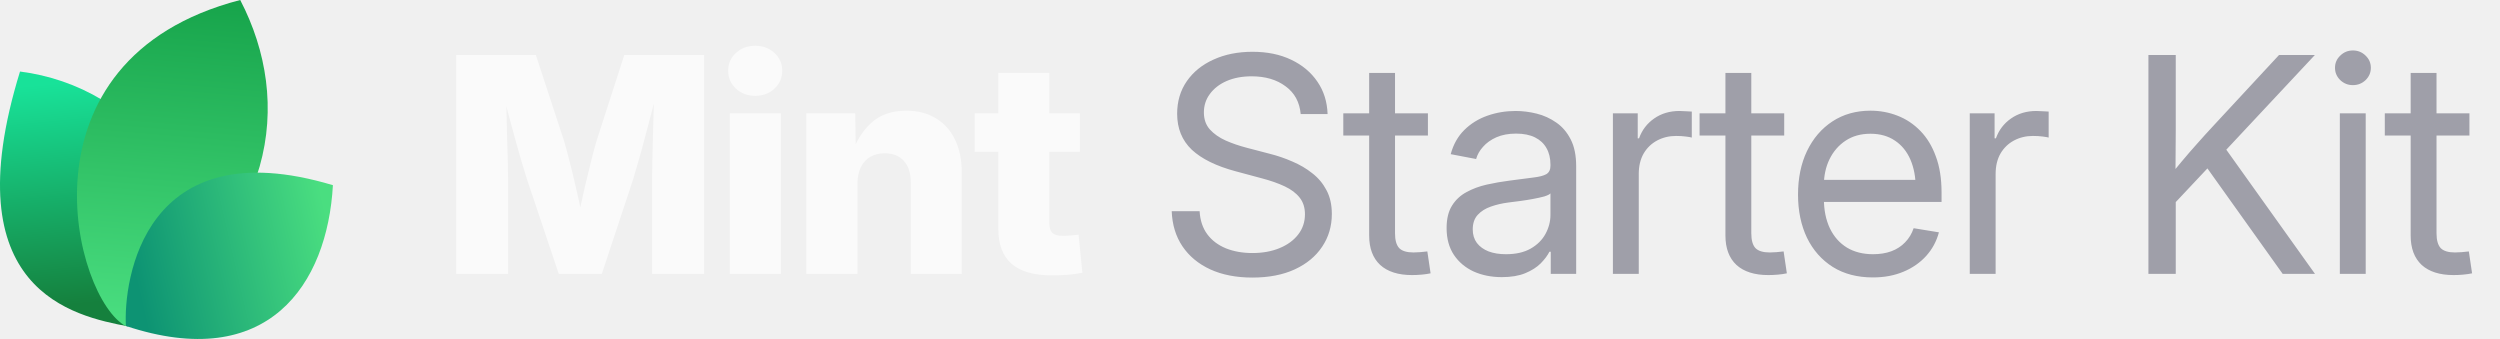
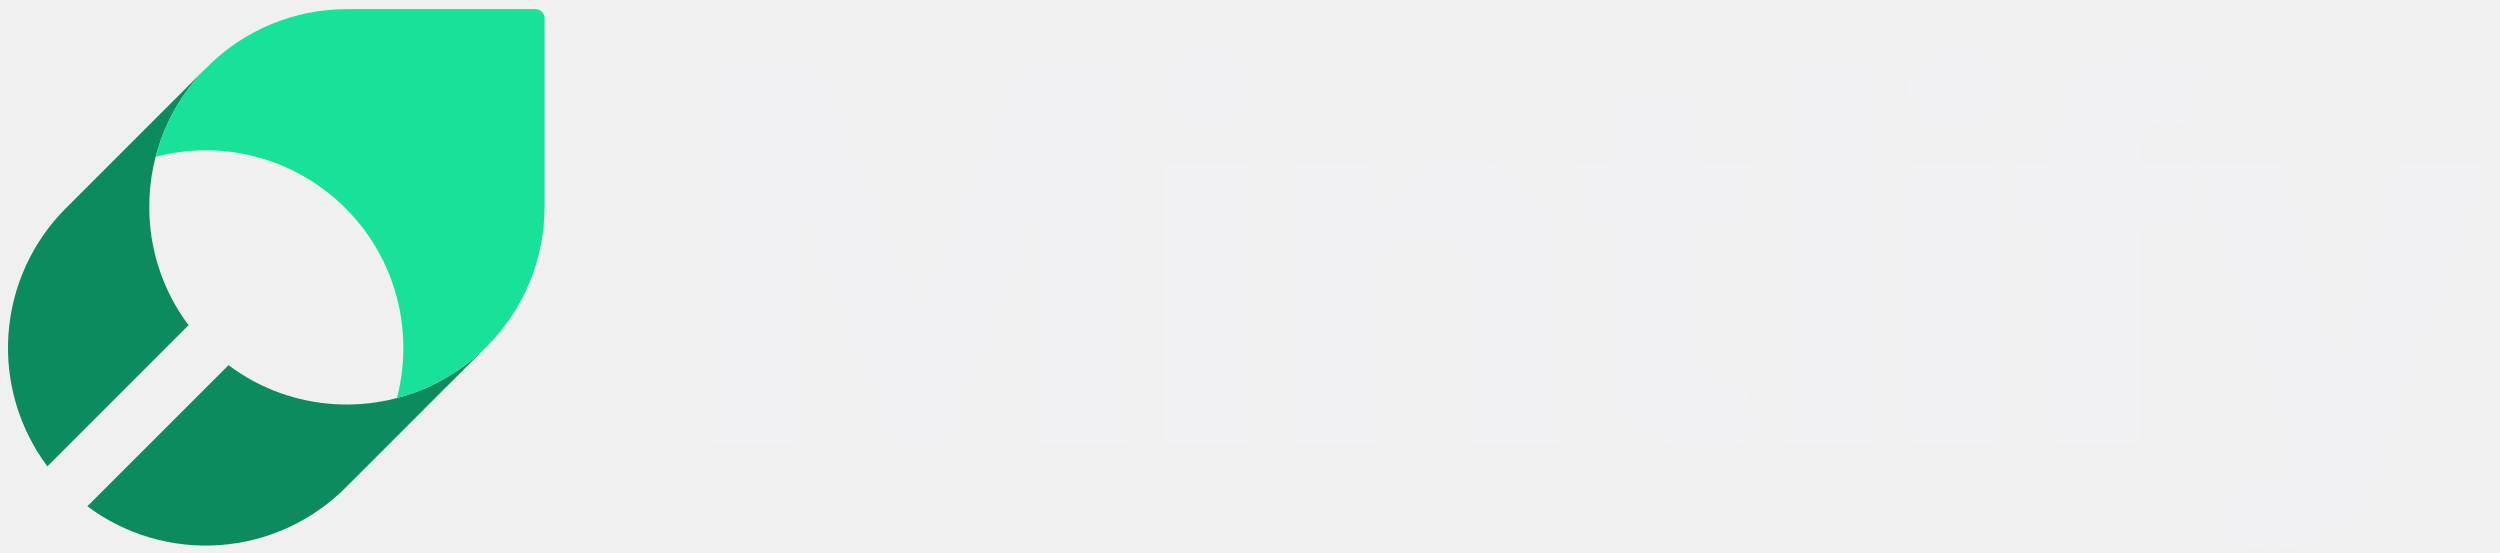
- <svg xmlns="http://www.w3.org/2000/svg" width="177" height="24" viewBox="0 0 177 24" fill="none">
-   <path d="M9.061 23.108C5.268 22.377 -3.391 20.627 1.417 5.064C9.634 6.099 16.973 14.064 9.061 23.108Z" fill="url(#paint0_linear_17557_2145)" />
-   <path d="M8.919 23.094C5.276 21.222 0.784 4.209 17.007 0C20.757 7.193 19.621 16.545 8.919 23.094Z" fill="url(#paint1_linear_17557_2145)" />
-   <path d="M8.914 23.079C8.735 19.882 10.159 9.085 23.57 13.111C23.181 20.123 18.984 26.418 8.914 23.079Z" fill="url(#paint2_linear_17557_2145)" />
-   <path d="M32.301 19.392V3.894H37.938L39.925 9.948C40.036 10.315 40.164 10.787 40.31 11.362C40.462 11.938 40.611 12.552 40.757 13.204C40.91 13.855 41.048 14.483 41.173 15.086C41.305 15.682 41.412 16.192 41.495 16.615H40.695C40.771 16.192 40.871 15.682 40.996 15.086C41.128 14.49 41.267 13.866 41.412 13.214C41.565 12.562 41.714 11.948 41.86 11.373C42.005 10.79 42.133 10.315 42.244 9.948L44.2 3.894H49.848V19.392H46.166V12.704C46.166 12.357 46.173 11.917 46.187 11.383C46.2 10.849 46.214 10.27 46.228 9.646C46.249 9.022 46.266 8.391 46.28 7.753C46.301 7.115 46.311 6.519 46.311 5.964H46.623C46.485 6.561 46.332 7.181 46.166 7.826C45.999 8.471 45.833 9.102 45.666 9.719C45.507 10.336 45.351 10.901 45.198 11.414C45.053 11.928 44.928 12.357 44.824 12.704L42.608 19.392H39.561L37.314 12.704C37.203 12.357 37.072 11.928 36.919 11.414C36.773 10.901 36.614 10.34 36.441 9.729C36.274 9.112 36.104 8.481 35.931 7.836C35.764 7.192 35.608 6.567 35.463 5.964H35.827C35.834 6.512 35.844 7.105 35.858 7.743C35.872 8.374 35.886 9.005 35.9 9.636C35.92 10.26 35.938 10.839 35.952 11.373C35.965 11.907 35.972 12.351 35.972 12.704V19.392H32.301ZM51.668 19.392V8.024H55.288V19.392H51.668ZM53.468 6.786C52.927 6.786 52.473 6.616 52.105 6.276C51.738 5.93 51.554 5.507 51.554 5.007C51.554 4.508 51.738 4.088 52.105 3.749C52.473 3.409 52.927 3.239 53.468 3.239C54.009 3.239 54.463 3.409 54.83 3.749C55.198 4.082 55.382 4.501 55.382 5.007C55.382 5.507 55.198 5.93 54.83 6.276C54.463 6.616 54.009 6.786 53.468 6.786ZM60.708 13.027V19.392H57.088V8.024H60.551L60.593 10.967H60.281C60.593 10.024 61.061 9.268 61.685 8.7C62.309 8.124 63.138 7.836 64.171 7.836C64.975 7.836 65.672 8.017 66.262 8.377C66.851 8.731 67.302 9.234 67.614 9.885C67.933 10.537 68.092 11.307 68.092 12.194V19.392H64.483V12.912C64.483 12.26 64.32 11.754 63.994 11.394C63.675 11.033 63.221 10.853 62.632 10.853C62.25 10.853 61.914 10.936 61.623 11.102C61.332 11.269 61.106 11.515 60.947 11.841C60.787 12.16 60.708 12.555 60.708 13.027ZM76.456 8.024V10.749H69.008V8.024H76.456ZM70.683 5.163H74.292V15.783C74.292 16.102 74.361 16.334 74.5 16.48C74.646 16.625 74.899 16.698 75.259 16.698C75.405 16.698 75.596 16.688 75.831 16.667C76.074 16.646 76.251 16.629 76.362 16.615L76.632 19.309C76.313 19.378 75.963 19.427 75.582 19.455C75.207 19.482 74.836 19.496 74.469 19.496C73.2 19.496 72.25 19.222 71.619 18.674C70.995 18.127 70.683 17.308 70.683 16.22V5.163Z" fill="#FAFAFA" />
-   <path d="M88.667 19.652C87.523 19.652 86.528 19.458 85.682 19.07C84.843 18.681 84.188 18.137 83.716 17.437C83.245 16.736 82.992 15.908 82.957 14.951H84.933C84.968 15.596 85.148 16.14 85.474 16.584C85.8 17.021 86.24 17.354 86.795 17.582C87.35 17.804 87.974 17.915 88.667 17.915C89.388 17.915 90.026 17.801 90.581 17.572C91.143 17.343 91.583 17.024 91.902 16.615C92.228 16.199 92.391 15.717 92.391 15.169C92.391 14.698 92.266 14.306 92.017 13.994C91.767 13.675 91.413 13.408 90.956 13.193C90.498 12.978 89.954 12.787 89.323 12.621L87.502 12.132C86.123 11.765 85.082 11.255 84.382 10.603C83.689 9.944 83.342 9.095 83.342 8.055C83.342 7.174 83.571 6.404 84.028 5.746C84.486 5.087 85.117 4.577 85.921 4.217C86.726 3.849 87.645 3.666 88.678 3.666C89.718 3.666 90.63 3.853 91.413 4.227C92.204 4.602 92.824 5.122 93.275 5.787C93.726 6.446 93.965 7.209 93.993 8.076H92.089C92.013 7.23 91.656 6.574 91.018 6.11C90.387 5.638 89.586 5.403 88.615 5.403C87.95 5.403 87.36 5.513 86.847 5.735C86.341 5.957 85.946 6.262 85.661 6.651C85.377 7.032 85.235 7.469 85.235 7.961C85.235 8.447 85.377 8.849 85.661 9.168C85.946 9.48 86.317 9.74 86.774 9.948C87.232 10.149 87.724 10.319 88.251 10.457L89.884 10.884C90.439 11.023 90.977 11.206 91.496 11.435C92.023 11.657 92.495 11.934 92.911 12.267C93.334 12.593 93.67 12.995 93.92 13.474C94.17 13.945 94.294 14.504 94.294 15.149C94.294 16.015 94.066 16.788 93.608 17.468C93.157 18.148 92.512 18.681 91.673 19.07C90.834 19.458 89.832 19.652 88.667 19.652ZM101.097 8.024V9.594H95.106V8.024H101.097ZM96.937 5.163H98.767V16.521C98.767 17 98.865 17.347 99.059 17.562C99.26 17.77 99.6 17.874 100.078 17.874C100.21 17.874 100.366 17.867 100.546 17.853C100.733 17.832 100.903 17.815 101.056 17.801L101.285 19.351C101.097 19.392 100.886 19.423 100.65 19.444C100.414 19.465 100.189 19.475 99.974 19.475C98.996 19.475 98.244 19.236 97.717 18.758C97.197 18.272 96.937 17.579 96.937 16.677V5.163ZM106.33 19.621C105.595 19.621 104.932 19.489 104.343 19.226C103.754 18.955 103.285 18.564 102.939 18.05C102.592 17.53 102.419 16.896 102.419 16.147C102.419 15.495 102.547 14.965 102.804 14.556C103.06 14.146 103.403 13.828 103.833 13.599C104.263 13.363 104.742 13.186 105.269 13.068C105.796 12.95 106.333 12.857 106.881 12.787C107.574 12.69 108.132 12.617 108.555 12.569C108.978 12.52 109.287 12.441 109.481 12.33C109.675 12.212 109.772 12.014 109.772 11.737V11.654C109.772 11.203 109.679 10.815 109.492 10.489C109.311 10.163 109.041 9.91 108.68 9.729C108.32 9.549 107.872 9.459 107.338 9.459C106.805 9.459 106.34 9.546 105.945 9.719C105.556 9.892 105.241 10.118 104.998 10.395C104.755 10.665 104.593 10.953 104.509 11.258L102.71 10.915C102.897 10.222 103.22 9.65 103.677 9.199C104.135 8.748 104.679 8.412 105.31 8.19C105.941 7.968 106.607 7.857 107.307 7.857C107.8 7.857 108.295 7.92 108.795 8.044C109.301 8.169 109.765 8.381 110.188 8.679C110.611 8.97 110.951 9.369 111.208 9.875C111.464 10.374 111.593 11.005 111.593 11.768V19.392H109.793V17.822H109.7C109.568 18.085 109.363 18.359 109.086 18.643C108.809 18.921 108.444 19.153 107.994 19.34C107.543 19.527 106.988 19.621 106.33 19.621ZM106.621 17.998C107.321 17.998 107.904 17.867 108.368 17.603C108.84 17.333 109.19 16.986 109.419 16.563C109.654 16.133 109.772 15.682 109.772 15.211V13.692C109.703 13.769 109.554 13.841 109.325 13.911C109.096 13.973 108.829 14.032 108.524 14.088C108.226 14.143 107.921 14.192 107.609 14.233C107.304 14.275 107.033 14.309 106.798 14.337C106.354 14.393 105.938 14.49 105.549 14.628C105.168 14.76 104.86 14.954 104.624 15.211C104.388 15.467 104.27 15.811 104.27 16.241C104.27 16.615 104.367 16.934 104.561 17.198C104.762 17.461 105.04 17.662 105.393 17.801C105.747 17.933 106.156 17.998 106.621 17.998ZM114.193 19.392V8.024H115.951V9.792H116.045C116.253 9.209 116.61 8.741 117.116 8.388C117.622 8.034 118.219 7.857 118.905 7.857C119.058 7.857 119.217 7.864 119.384 7.878C119.55 7.885 119.682 7.892 119.779 7.899V9.74C119.716 9.719 119.578 9.695 119.363 9.667C119.155 9.639 118.922 9.625 118.666 9.625C118.174 9.625 117.726 9.733 117.324 9.948C116.922 10.163 116.603 10.471 116.367 10.874C116.138 11.276 116.024 11.758 116.024 12.319V19.392H114.193ZM126.322 8.024V9.594H120.33V8.024H126.322ZM122.161 5.163H123.992V16.521C123.992 17 124.089 17.347 124.283 17.562C124.484 17.77 124.824 17.874 125.302 17.874C125.434 17.874 125.59 17.867 125.77 17.853C125.958 17.832 126.127 17.815 126.28 17.801L126.509 19.351C126.322 19.392 126.11 19.423 125.874 19.444C125.639 19.465 125.413 19.475 125.198 19.475C124.221 19.475 123.468 19.236 122.941 18.758C122.421 18.272 122.161 17.579 122.161 16.677V5.163ZM132.604 19.642C131.502 19.642 130.555 19.396 129.765 18.903C128.974 18.404 128.364 17.714 127.934 16.834C127.511 15.946 127.3 14.927 127.3 13.775C127.3 12.611 127.511 11.584 127.934 10.697C128.364 9.802 128.964 9.102 129.734 8.596C130.51 8.089 131.408 7.836 132.428 7.836C133.1 7.836 133.738 7.954 134.341 8.19C134.952 8.426 135.489 8.783 135.954 9.261C136.425 9.74 136.793 10.343 137.056 11.071C137.327 11.792 137.462 12.645 137.462 13.63V14.296H128.433V12.735H136.463L135.631 13.297C135.631 12.541 135.506 11.876 135.257 11.3C135.007 10.725 134.643 10.277 134.165 9.958C133.686 9.632 133.107 9.469 132.428 9.469C131.748 9.469 131.162 9.632 130.67 9.958C130.177 10.284 129.796 10.725 129.526 11.279C129.262 11.827 129.13 12.441 129.13 13.12V14.046C129.13 14.864 129.273 15.572 129.557 16.168C129.841 16.757 130.243 17.211 130.763 17.53C131.283 17.842 131.901 17.998 132.615 17.998C133.093 17.998 133.523 17.929 133.905 17.79C134.293 17.645 134.619 17.433 134.882 17.156C135.153 16.879 135.354 16.546 135.486 16.157L137.275 16.449C137.108 17.08 136.81 17.634 136.38 18.113C135.95 18.591 135.413 18.966 134.768 19.236C134.123 19.507 133.402 19.642 132.604 19.642ZM139.459 19.392V8.024H141.217V9.792H141.311C141.519 9.209 141.876 8.741 142.382 8.388C142.888 8.034 143.485 7.857 144.171 7.857C144.324 7.857 144.483 7.864 144.649 7.878C144.816 7.885 144.948 7.892 145.045 7.899V9.74C144.982 9.719 144.844 9.695 144.629 9.667C144.421 9.639 144.188 9.625 143.932 9.625C143.439 9.625 142.992 9.733 142.59 9.948C142.188 10.163 141.869 10.471 141.633 10.874C141.404 11.276 141.29 11.758 141.29 12.319V19.392H139.459ZM153.429 14.961V12.715C153.783 12.257 154.136 11.82 154.49 11.404C154.844 10.981 155.204 10.565 155.572 10.156C155.939 9.74 156.314 9.327 156.695 8.918L161.355 3.894H163.893L157.277 10.967H157.184L153.429 14.961ZM152.108 19.392V3.894H154.043V9.241L154.022 12.559L154.043 13.505V19.392H152.108ZM161.615 19.392L155.967 11.477L157.173 9.969L163.903 19.392H161.615ZM165.661 19.392V8.024H167.492V19.392H165.661ZM166.587 6.027C166.24 6.027 165.942 5.909 165.692 5.673C165.443 5.43 165.318 5.139 165.318 4.799C165.318 4.459 165.443 4.172 165.692 3.936C165.942 3.693 166.24 3.572 166.587 3.572C166.934 3.572 167.232 3.693 167.482 3.936C167.731 4.172 167.856 4.459 167.856 4.799C167.856 5.139 167.731 5.43 167.482 5.673C167.232 5.909 166.934 6.027 166.587 6.027ZM174.836 8.024V9.594H168.844V8.024H174.836ZM170.675 5.163H172.506V16.521C172.506 17 172.603 17.347 172.797 17.562C172.998 17.77 173.338 17.874 173.816 17.874C173.948 17.874 174.104 17.867 174.284 17.853C174.472 17.832 174.641 17.815 174.794 17.801L175.023 19.351C174.836 19.392 174.624 19.423 174.388 19.444C174.153 19.465 173.927 19.475 173.712 19.475C172.735 19.475 171.982 19.236 171.455 18.758C170.935 18.272 170.675 17.579 170.675 16.677V5.163Z" fill="#9F9FA9" />
+ <svg xmlns="http://www.w3.org/2000/svg" width="2191" height="484" viewBox="0 0 2191 484" fill="none">
+   <g clipPath="url(#clip0_2209_2)">
+     <path d="M622.759 61.727H720.718L803.814 264.355H807.649L890.746 61.727H988.704V389H911.68V187.97H908.963L830.341 386.923H781.122L702.5 186.852H699.784V389H622.759V61.727ZM1020.04 389V143.545H1098.19V389H1020.04ZM1059.19 114.941C1048.22 114.941 1038.79 111.319 1030.91 104.075C1023.03 96.724 1019.08 87.881 1019.08 77.548C1019.08 67.32 1023.03 58.584 1030.91 51.34C1038.79 43.989 1048.22 40.314 1059.19 40.314C1070.27 40.314 1079.7 43.989 1087.48 51.34C1095.36 58.584 1099.3 67.32 1099.3 77.548C1099.3 87.881 1095.36 96.724 1087.48 104.075C1079.7 111.319 1070.27 114.941 1059.19 114.941ZM1208.07 249.014V389H1129.92V143.545H1204.23V188.609H1206.95C1212.38 173.588 1221.65 161.816 1234.75 153.293C1247.86 144.664 1263.46 140.349 1281.57 140.349C1298.83 140.349 1313.8 144.238 1326.48 152.015C1339.26 159.685 1349.17 170.445 1356.2 184.295C1363.34 198.038 1366.86 214.124 1366.75 232.555V389H1288.61V247.896C1288.71 234.259 1285.25 223.606 1278.22 215.935C1271.29 208.265 1261.65 204.43 1249.29 204.43C1241.09 204.43 1233.85 206.241 1227.56 209.863C1221.38 213.379 1216.59 218.439 1213.18 225.044C1209.88 231.649 1208.17 239.639 1208.07 249.014ZM1535.68 143.545V201.074H1380.83V143.545H1535.68ZM1413.27 84.739H1491.41V311.816C1491.41 316.61 1492.16 320.499 1493.65 323.482C1495.25 326.358 1497.54 328.435 1500.52 329.714C1503.5 330.886 1507.07 331.472 1511.23 331.472C1514.21 331.472 1517.35 331.205 1520.65 330.673C1524.06 330.033 1526.62 329.501 1528.33 329.075L1540.15 385.484C1536.42 386.55 1531.15 387.881 1524.33 389.479C1517.62 391.077 1509.58 392.089 1500.2 392.516C1481.88 393.368 1466.16 391.237 1453.06 386.124C1440.06 380.903 1430.1 372.807 1423.18 361.834C1416.36 350.861 1413.06 337.065 1413.27 320.445V84.739ZM1640.96 61.727V389H1562.82V61.727H1640.96ZM1672.7 389V143.545H1750.84V389H1672.7ZM1711.85 114.941C1700.88 114.941 1691.45 111.319 1683.57 104.075C1675.68 96.724 1671.74 87.881 1671.74 77.548C1671.74 67.32 1675.68 58.584 1683.57 51.34C1691.45 43.989 1700.88 40.314 1711.85 40.314C1722.93 40.314 1732.36 43.989 1740.14 51.34C1748.02 58.584 1751.96 67.32 1751.96 77.548C1751.96 87.881 1748.02 96.724 1740.14 104.075C1732.36 111.319 1722.93 114.941 1711.85 114.941ZM1922.09 143.545V201.074H1764.2V143.545H1922.09ZM1797.12 389V131.081C1797.12 112.118 1800.69 96.404 1807.83 83.94C1814.97 71.369 1824.88 61.994 1837.55 55.815C1850.23 49.529 1864.88 46.386 1881.5 46.386C1892.37 46.386 1902.59 47.239 1912.18 48.943C1921.88 50.541 1929.07 51.979 1933.75 53.258L1921.29 110.467C1918.41 109.508 1914.9 108.709 1910.74 108.07C1906.69 107.43 1902.86 107.111 1899.24 107.111C1890.07 107.111 1883.79 109.135 1880.38 113.183C1876.97 117.232 1875.27 122.771 1875.27 129.803V389H1797.12ZM1989.46 481.045C1980.09 481.045 1971.24 480.3 1962.93 478.808C1954.63 477.423 1947.49 475.559 1941.52 473.215L1958.78 416.486C1966.45 419.043 1973.38 420.534 1979.55 420.96C1985.84 421.386 1991.22 420.374 1995.69 417.924C2000.28 415.58 2003.79 411.372 2006.24 405.3L2009.28 397.949L1922.03 143.545H2003.84L2049.07 318.688H2051.62L2097.49 143.545H2179.78L2087.26 412.491C2082.79 425.914 2076.45 437.739 2068.24 447.967C2060.15 458.3 2049.65 466.397 2036.76 472.256C2023.98 478.116 2008.21 481.045 1989.46 481.045Z" fill="#F1F0F3" />
+     <g clipPath="url(#clip1_2209_2)">
+       <path d="M130.833 179.492C131.162 134.734 148.911 91.865 180.318 59.975H180.261L59.007 181.228H59.065C58.613 181.584 58.188 181.97 57.791 182.386C28.302 211.836 10.424 250.934 7.436 292.503C4.449 334.071 16.553 375.324 41.528 408.688L163.997 286.219L165.27 285.003C142.444 254.606 130.334 217.502 130.833 179.492V179.492Z" fill="#0C8C5E" />
+       <path d="M425.257 304.971C402.05 327.714 372.919 343.479 341.185 350.469C309.452 357.458 276.393 355.39 245.778 344.501C229.455 338.707 214.114 330.451 200.286 320.019L199.013 321.292L76.544 443.704C109.922 468.616 151.151 480.682 192.694 477.695C234.237 474.709 273.316 456.87 302.788 427.44L304.003 426.225L425.257 304.971Z" fill="#0C8C5E" />
+       <path d="M477.231 181.228V16C477.231 11.582 473.649 8 469.231 8H304.003C281.252 7.977 258.721 12.45 237.704 21.16C216.687 29.871 197.598 42.649 181.534 58.759L180.318 59.974C159.144 81.471 143.994 108.157 136.389 137.357C150.156 133.792 164.304 131.907 178.524 131.743C216.536 131.295 253.629 143.422 284.035 166.238C311.362 186.617 332.045 214.63 343.476 246.746C355.125 279.571 356.658 315.137 347.874 348.842C377.079 341.25 403.769 326.098 425.257 304.913L426.472 303.755C442.589 287.684 455.371 268.586 464.082 247.558C472.793 226.531 477.262 203.989 477.231 181.228Z" fill="#18E299" />
+     </g>
+   </g>
  <defs>
-     <linearGradient id="paint0_linear_17557_2145" x1="3.776" y1="5.916" x2="5.232" y2="21.559" gradientUnits="userSpaceOnUse">
-       <stop stop-color="#18E299" />
-       <stop offset="1" stop-color="#15803D" />
-     </linearGradient>
-     <linearGradient id="paint1_linear_17557_2145" x1="12.171" y1="-0.718" x2="10.19" y2="22.983" gradientUnits="userSpaceOnUse">
-       <stop stop-color="#16A34A" />
-       <stop offset="1" stop-color="#4ADE80" />
-     </linearGradient>
-     <linearGradient id="paint2_linear_17557_2145" x1="23.133" y1="15.353" x2="9.338" y2="18.52" gradientUnits="userSpaceOnUse">
-       <stop stop-color="#4ADE80" />
-       <stop offset="1" stop-color="#0D9373" />
-     </linearGradient>
+     <clipPath id="clip0_2209_2">
+       <rect width="2191" height="484" fill="white" />
+     </clipPath>
+     <clipPath id="clip1_2209_2">
+       <rect width="470" height="470" fill="white" transform="translate(7 8)" />
+     </clipPath>
  </defs>
</svg>
